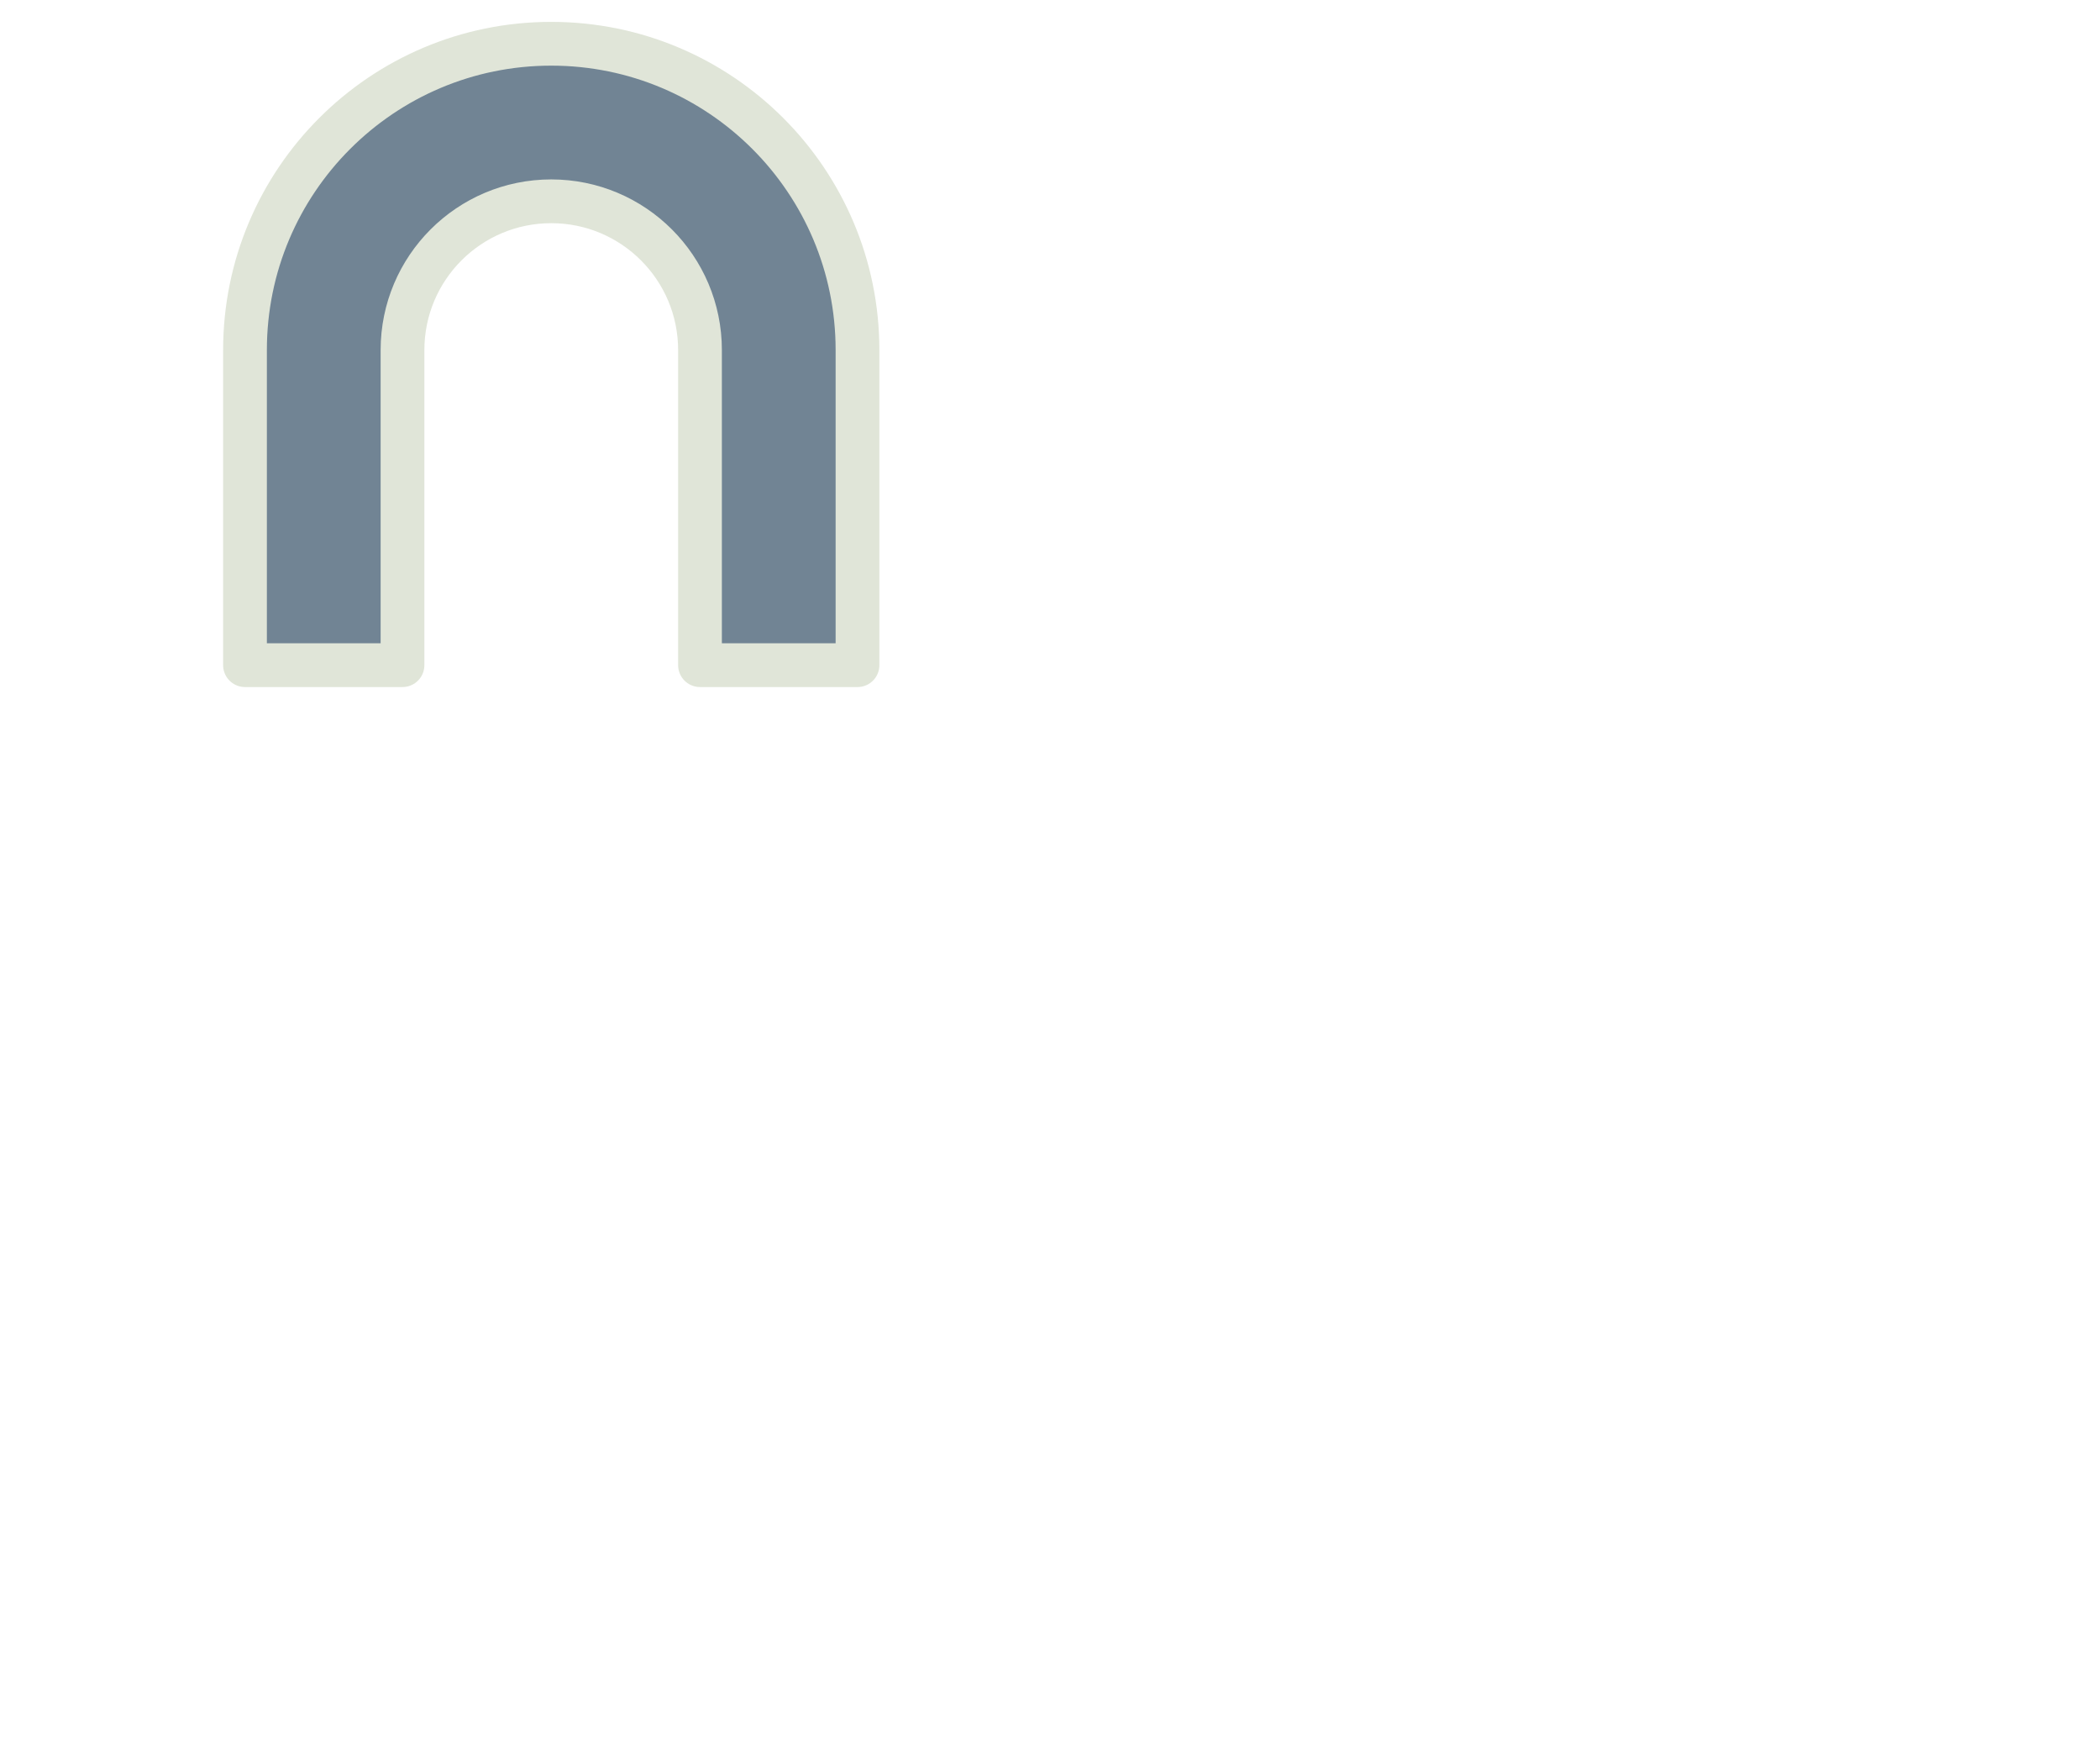
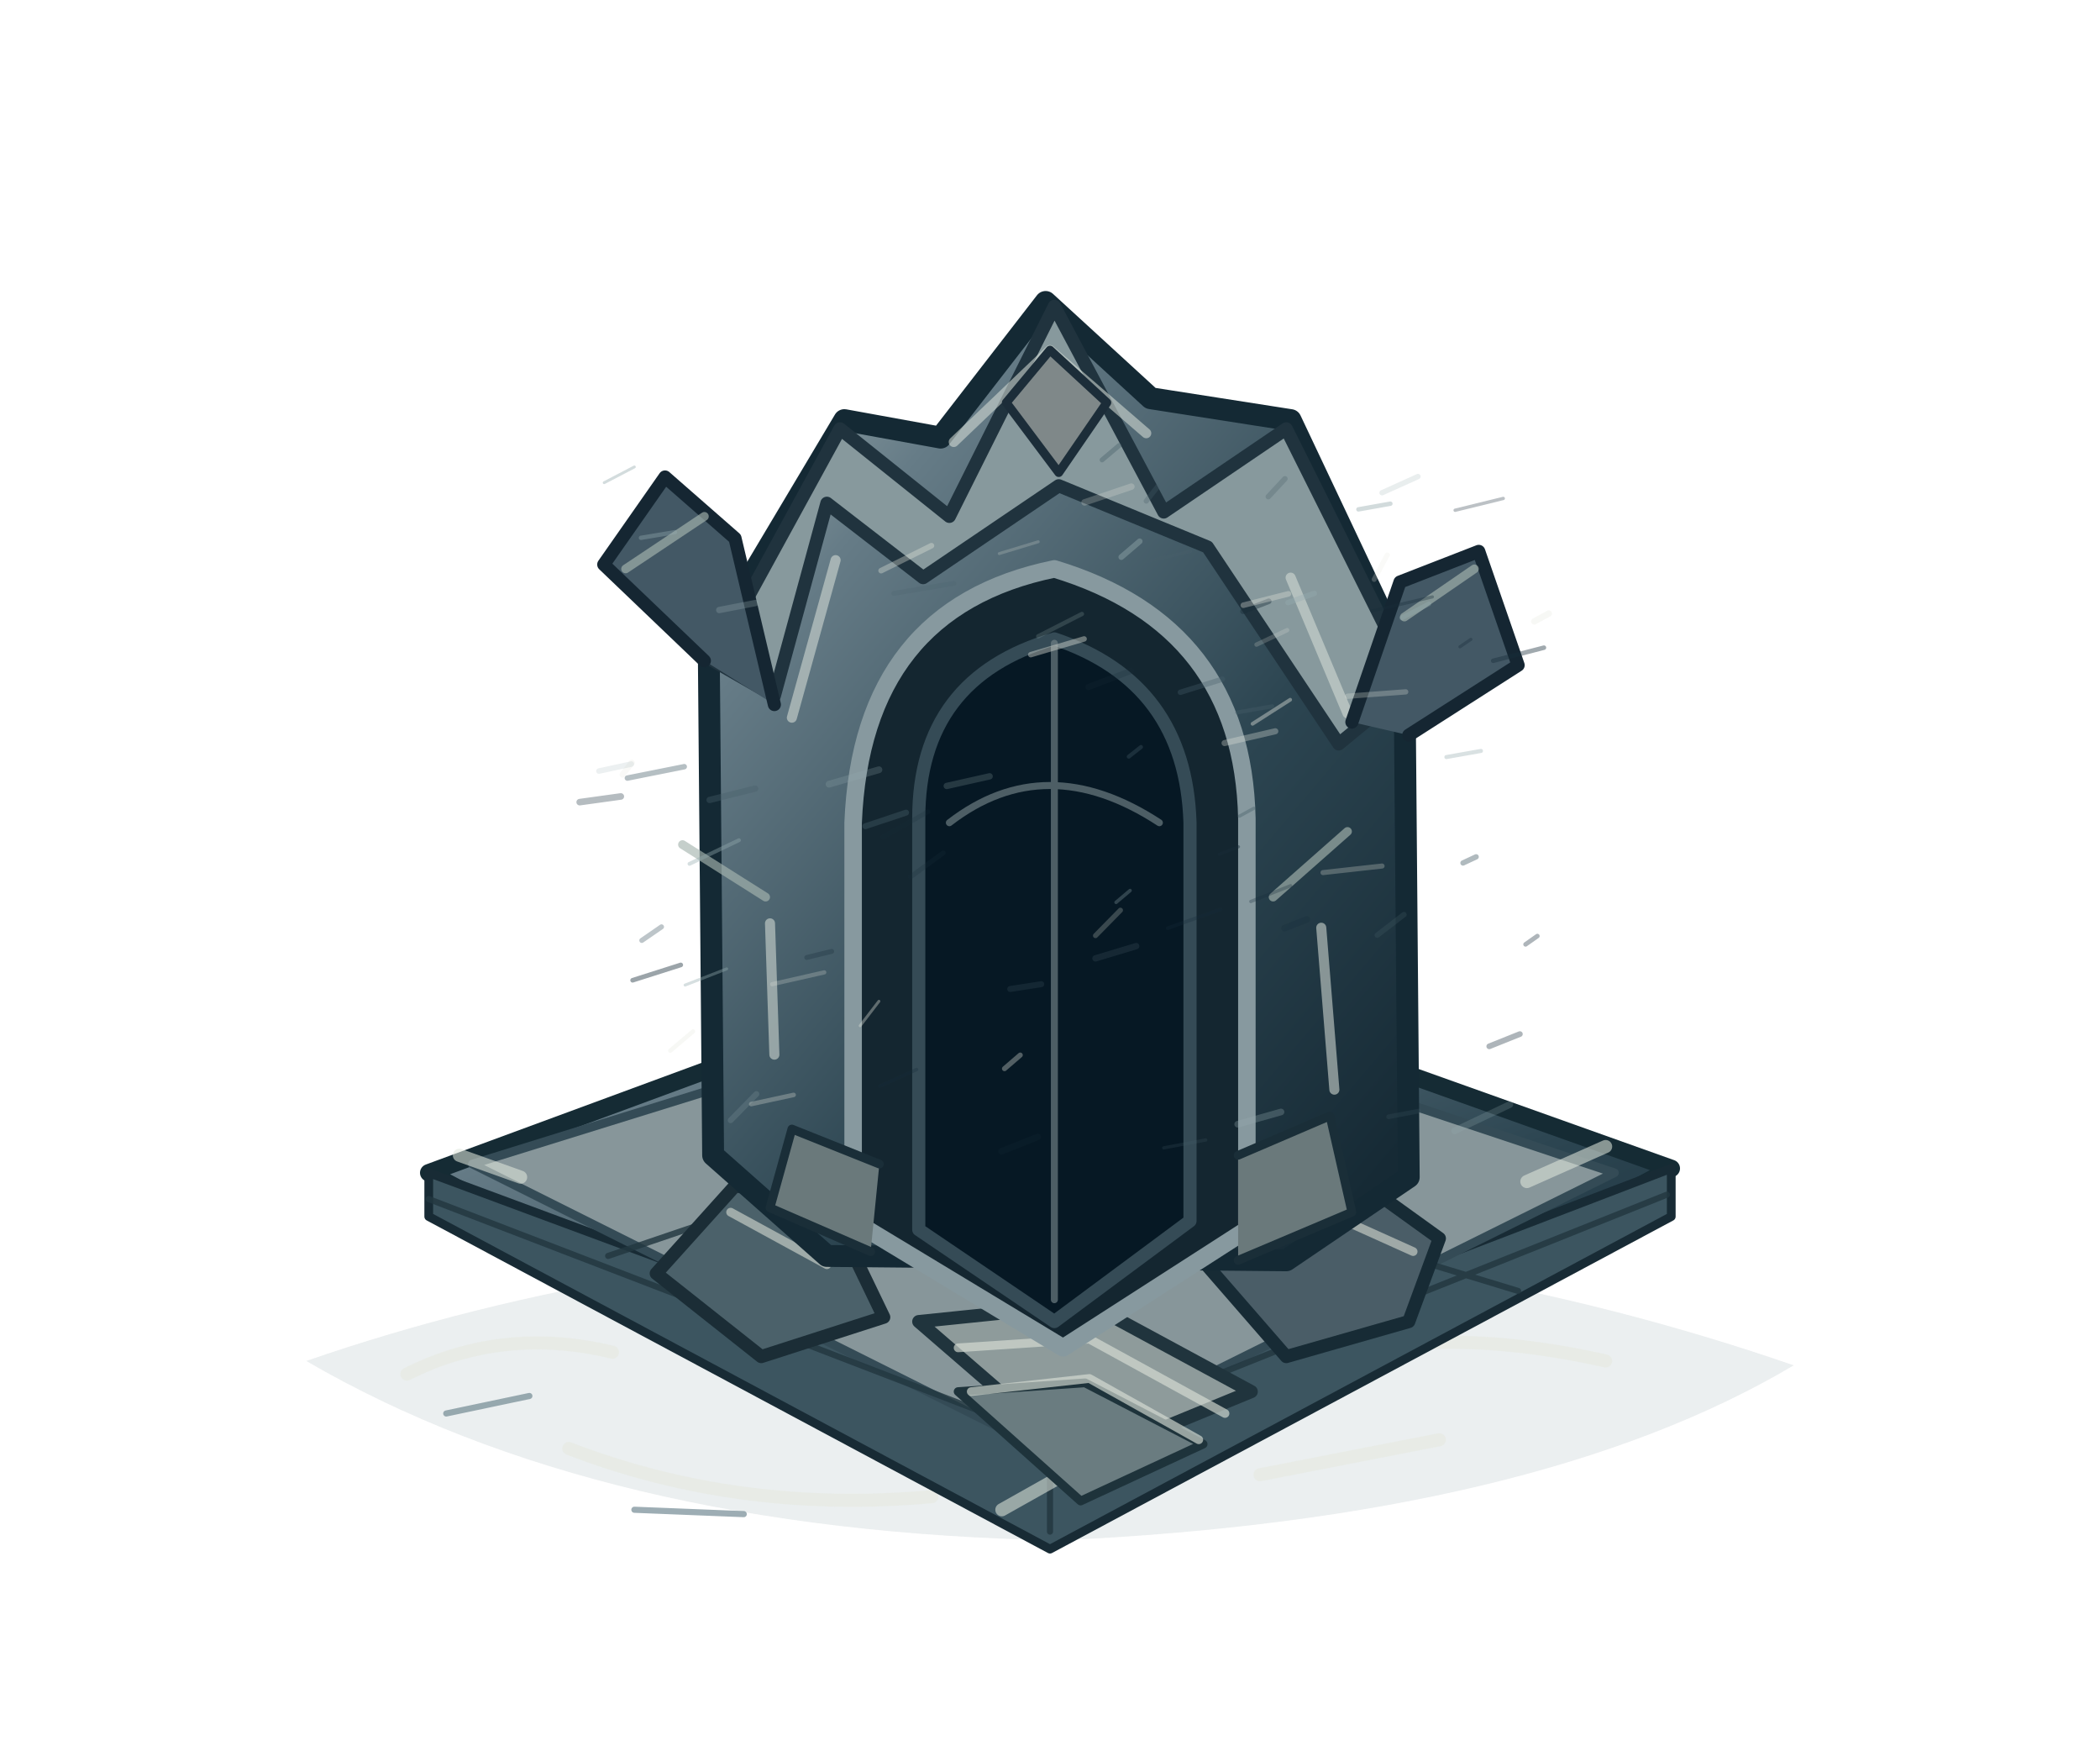
- <svg xmlns="http://www.w3.org/2000/svg" viewBox="0 0 240 200">
-   <path d="M28 76V40a35 35 0 0 1 70 0v36h-18V40a17 17 0 0 0-34 0v36Z" fill="#718494" stroke="#e0e5d8" stroke-width="5" stroke-linejoin="round" stroke-linecap="round" />
+ <svg xmlns="http://www.w3.org/2000/svg" viewBox="0 0 480 400">
+   <defs>
+     <linearGradient id="slate" x1="0" y1="0" x2=".85" y2="1">
+       <stop stop-color="#a6b4b4" />
+       <stop offset=".24" stop-color="#667c87" />
+       <stop offset=".65" stop-color="#2c4551" />
+       <stop offset="1" stop-color="#162a35" />
+     </linearGradient>
+     <linearGradient id="snow" x1=".08" y1="0" x2=".85" y2="1">
+       <stop stop-color="#f1ede0" />
+       <stop offset=".46" stop-color="#cbd7d6" />
+       <stop offset="1" stop-color="#718e9c" />
+     </linearGradient>
+     <linearGradient id="wood" x1="0" y1="0" x2="1" y2=".8">
+       <stop stop-color="#a29b88" />
+       <stop offset=".21" stop-color="#756c62" />
+       <stop offset=".58" stop-color="#3c4447" />
+       <stop offset="1" stop-color="#1b2932" />
+     </linearGradient>
+     <linearGradient id="roof" x1=".18" y1="0" x2=".8" y2="1">
+       <stop stop-color="#96a5a9" />
+       <stop offset=".25" stop-color="#61727c" />
+       <stop offset=".54" stop-color="#394a54" />
+       <stop offset="1" stop-color="#172933" />
+     </linearGradient>
+     <linearGradient id="iron" x1="0" y1="0" x2=".86" y2="1">
+       <stop stop-color="#758992" />
+       <stop offset=".31" stop-color="#30454e" />
+       <stop offset=".69" stop-color="#1a2933" />
+       <stop offset="1" stop-color="#081820" />
+     </linearGradient>
+     <linearGradient id="bone" x1="0" y1="0" x2="1" y2="1">
+       <stop stop-color="#c4c2ae" />
+       <stop offset="1" stop-color="#4e6067" />
+     </linearGradient>
+     <radialGradient id="warm" cx=".47" cy=".52" r=".55">
+       <stop stop-color="#dd985b" stop-opacity=".67" />
+       <stop offset=".5" stop-color="#aa6b41" stop-opacity=".31" />
+       <stop offset="1" stop-color="#aa6b41" stop-opacity="0" />
+     </radialGradient>
+     <clipPath id="roofLeft">
+       <path d="M121 194L237 126 246 200 146 239Z" />
+     </clipPath>
+     <clipPath id="roofRight">
+       <path d="M237 126L361 195 337 240 246 200Z" />
+     </clipPath>
+   </defs>
+   <g stroke-linecap="round" stroke-linejoin="round">
+     <g opacity=".95">
+       <path d="M70 311Q145 285 240 283Q329 284 410 312Q351 347 242 352Q137 350 70 311Z" fill="#7b9198" opacity=".16" />
+       <path d="M93 314q22-11 47-5m158 3q29-10 69-1m-237 20q39 15 83 11m75-5 41-8" fill="none" stroke="#e5e9e1" stroke-width="3" stroke-linejoin="round" stroke-linecap="round" opacity=".65" />
+       <path d="M102 323l19-4m177-4-17 6m-136 24 25 1" fill="none" stroke="#637d87" stroke-width="1.4" stroke-linejoin="round" stroke-linecap="round" opacity=".66" />
+     </g>
+     <g>
+       <path d="M98 268L239 216 382 267 241 344Z" fill="url(#slate)" stroke="#152b34" stroke-width="4" stroke-linejoin="round" stroke-linecap="round" />
+       <path d="M98 268L241 321 382 267 382 278 240 354 98 278Z" fill="#3c5560" stroke="#182b35" stroke-width="2" stroke-linejoin="round" stroke-linecap="round" />
+       <path d="M108 266L240 225 369 268 240 332Z" fill="#87969a" stroke="#344b56" stroke-width="2" stroke-linejoin="round" stroke-linecap="round" />
+       <path d="M98 274L241 329 381 273M240 332v18M139 287l56-19m106 13 46 14m-108-43 1 73" fill="none" stroke="#223740" stroke-width="1.4" stroke-linejoin="round" stroke-linecap="round" opacity=".82" />
+       <path d="M105 264l14 5m248-7-18 8m-104 66-16 9" fill="none" stroke="#e0e6dc" stroke-width="3" stroke-linejoin="round" stroke-linecap="round" opacity=".57" />
+     </g>
+     <g>
+       <path d="M210 302l39-4 37 20-39 16Z" fill="#8e9b9b" stroke="#20343d" stroke-width="3" stroke-linejoin="round" stroke-linecap="round" />
+       <path d="M219 318l29-2 27 14-28 13Z" fill="#6a7c80" stroke="#1e333b" stroke-width="2" stroke-linejoin="round" stroke-linecap="round" />
+       <path d="M222 318l27-3 25 14m-55-21 30-2 31 17" fill="none" stroke="#d8dfd6" stroke-width="2" stroke-linejoin="round" stroke-linecap="round" opacity=".65" />
+     </g>
+     <g>
+       <path d="M168 271l-18 20 24 19 28-9-13-27Z" fill="#4b616a" stroke="#1b2d36" stroke-width="3" stroke-linejoin="round" stroke-linecap="round" />
+       <path d="M304 265l25 18-7 19-28 8-20-23Z" fill="#4a5d67" stroke="#172b35" stroke-width="3" stroke-linejoin="round" stroke-linecap="round" />
+       <path d="M167 277l22 12m114-12 20 9" fill="none" stroke="#e1e5da" stroke-width="2" stroke-linejoin="round" stroke-linecap="round" opacity=".56" />
+     </g>
+     <g>
+       <path d="M163 264L162 148 193 96 215 100 239 69 263 91 295 96 321 151 322 269 294 288 189 287Z" fill="url(#slate)" stroke="#142934" stroke-width="5" stroke-linejoin="round" stroke-linecap="round" />
+       <path d="M163 151l29-53 25 20 24-48 25 47 28-19 29 58-17 14-30-45-34-14-31 21-22-17-12 44Z" fill="#87999d" stroke="#20333e" stroke-width="3" stroke-linejoin="round" stroke-linecap="round" />
+       <path d="M195 279V188Q197 139 241 130Q284 143 285 187v94l-42 27Z" fill="#142630" stroke="#87999f" stroke-width="4" stroke-linejoin="round" stroke-linecap="round" />
+       <path d="M210 281v-94q0-32 31-41 30 10 31 42v91l-31 23Z" fill="#061824" stroke="#354b56" stroke-width="3" stroke-linejoin="round" stroke-linecap="round" />
+       <path d="M241 147v150M217 188q22-17 48 0" fill="none" stroke="#75858a" stroke-width="1.6" stroke-linejoin="round" stroke-linecap="round" opacity=".64" />
+       <path d="M181 164l10-36m104 4 13 31m-90-62 22-21 22 19M177 241l-1-30m126 1 3 37" fill="none" stroke="#d6ded6" stroke-width="2.3" stroke-linejoin="round" stroke-linecap="round" opacity=".57" />
+       <path d="M161 151l-23-22 14-20 16 14 9 38m145 7 25-16-9-26-18 7-11 32" fill="#435865" stroke="#152632" stroke-width="3" stroke-linejoin="round" stroke-linecap="round" />
+       <path d="M143 130l18-12m176 12-16 11m-165 52 19 12m133-15-17 15" fill="none" stroke="#a6b5af" stroke-width="2" stroke-linejoin="round" stroke-linecap="round" opacity=".65" />
+       <path d="M230 92l10-12 13 12-11 16Z" fill="#7f8889" stroke="#1c2d39" stroke-width="2" stroke-linejoin="round" stroke-linecap="round" />
+       <path d="M199 286l-23-10 5-18 20 8m82-2 21-9 5 22-26 11" fill="#6a797b" stroke="#1a2e38" stroke-width="2" stroke-linejoin="round" stroke-linecap="round" />
+       <g pointer-events="none">
+         <path d="M279.9 169.8l11.6 -2.7" fill="none" stroke="#e6e8de" stroke-width="1.39" stroke-linejoin="round" stroke-linecap="round" opacity="0.32" />
+         <path d="M284.1 139.7l5.9 -2.3" fill="none" stroke="#172b38" stroke-width="1.27" stroke-linejoin="round" stroke-linecap="round" opacity="0.40" />
+         <path d="M255.1 206.2l3.2 -2.7" fill="none" stroke="#96acaf" stroke-width="0.79" stroke-linejoin="round" stroke-linecap="round" opacity="0.29" />
+         <path d="M261.8 128.4l10.3 -2.4" fill="none" stroke="#475e69" stroke-width="0.72" stroke-linejoin="round" stroke-linecap="round" opacity="0.44" />
+         <path d="M176.5 224.9l11.9 -2.7" fill="none" stroke="#e6e8de" stroke-width="0.96" stroke-linejoin="round" stroke-linecap="round" opacity="0.24" />
+         <path d="M348.7 215.8l2.7 -1.9" fill="none" stroke="#172b38" stroke-width="1.04" stroke-linejoin="round" stroke-linecap="round" opacity="0.35" />
+         <path d="M156.6 225.1l9.5 -3.7" fill="none" stroke="#96acaf" stroke-width="0.67" stroke-linejoin="round" stroke-linecap="round" opacity="0.39" />
+         <path d="M283.3 186.5l3.3 -1.8" fill="none" stroke="#475e69" stroke-width="0.74" stroke-linejoin="round" stroke-linecap="round" opacity="0.40" />
+         <path d="M284.2 138.3l10.3 -2.6" fill="none" stroke="#e6e8de" stroke-width="1.28" stroke-linejoin="round" stroke-linecap="round" opacity="0.33" />
+         <path d="M278.7 195.2l4.4 -1.7" fill="none" stroke="#172b38" stroke-width="0.69" stroke-linejoin="round" stroke-linecap="round" opacity="0.42" />
+         <path d="M282.9 256.9l9.9 -2.8" fill="none" stroke="#96acaf" stroke-width="1.52" stroke-linejoin="round" stroke-linecap="round" opacity="0.30" />
+         <path d="M251.9 105.1l3.9 -3.3" fill="none" stroke="#475e69" stroke-width="1.11" stroke-linejoin="round" stroke-linecap="round" opacity="0.40" />
+         <path d="M142.3 177.0l2.1 -2.7" fill="none" stroke="#e6e8de" stroke-width="1.38" stroke-linejoin="round" stroke-linecap="round" opacity="0.25" />
+         <path d="M313.6 139.6l13.8 -3.2" fill="none" stroke="#172b38" stroke-width="0.72" stroke-linejoin="round" stroke-linecap="round" opacity="0.34" />
+         <path d="M330.6 173.0l7.9 -1.4" fill="none" stroke="#96acaf" stroke-width="0.93" stroke-linejoin="round" stroke-linecap="round" opacity="0.36" />
+         <path d="M162.2 182.8l10.4 -2.6" fill="none" stroke="#475e69" stroke-width="1.44" stroke-linejoin="round" stroke-linecap="round" opacity="0.38" />
+         <path d="M250.4 213.8l5.7 -5.8" fill="none" stroke="#e6e8de" stroke-width="1.16" stroke-linejoin="round" stroke-linecap="round" opacity="0.23" />
+         <path d="M144.6 224.0l11.0 -3.5" fill="none" stroke="#172b38" stroke-width="1.06" stroke-linejoin="round" stroke-linecap="round" opacity="0.43" />
+         <path d="M256.3 127.3l4.2 -3.6" fill="none" stroke="#96acaf" stroke-width="1.31" stroke-linejoin="round" stroke-linecap="round" opacity="0.42" />
+         <path d="M197.8 188.8l9.3 -3.1" fill="none" stroke="#475e69" stroke-width="1.36" stroke-linejoin="round" stroke-linecap="round" opacity="0.38" />
+         <path d="M286.3 165.4l8.6 -5.5" fill="none" stroke="#e6e8de" stroke-width="0.85" stroke-linejoin="round" stroke-linecap="round" opacity="0.41" />
+         <path d="M201.1 248.2l8.4 -3.8" fill="none" stroke="#172b38" stroke-width="0.80" stroke-linejoin="round" stroke-linecap="round" opacity="0.28" />
+         <path d="M315.9 112.6l8.2 -3.7" fill="none" stroke="#96acaf" stroke-width="1.22" stroke-linejoin="round" stroke-linecap="round" opacity="0.21" />
+         <path d="M266.0 262.3l9.6 -1.8" fill="none" stroke="#475e69" stroke-width="0.74" stroke-linejoin="round" stroke-linecap="round" opacity="0.20" />
+         <path d="M196.6 234.4l4.3 -5.6" fill="none" stroke="#e6e8de" stroke-width="0.65" stroke-linejoin="round" stroke-linecap="round" opacity="0.36" />
+         <path d="M201.8 191.3l10.3 -5.8" fill="none" stroke="#172b38" stroke-width="1.09" stroke-linejoin="round" stroke-linecap="round" opacity="0.18" />
+         <path d="M237.3 145.4l10.0 -5.1" fill="none" stroke="#96acaf" stroke-width="0.98" stroke-linejoin="round" stroke-linecap="round" opacity="0.22" />
+         <path d="M314.8 213.7l6.1 -4.7" fill="none" stroke="#475e69" stroke-width="1.23" stroke-linejoin="round" stroke-linecap="round" opacity="0.25" />
+         <path d="M201.4 130.4l11.5 -5.7" fill="none" stroke="#e6e8de" stroke-width="1.28" stroke-linejoin="round" stroke-linecap="round" opacity="0.35" />
+         <path d="M248.8 157.0l9.7 -3.7" fill="none" stroke="#172b38" stroke-width="1.40" stroke-linejoin="round" stroke-linecap="round" opacity="0.22" />
+         <path d="M167.0 256.0l5.9 -6.0" fill="none" stroke="#96acaf" stroke-width="1.32" stroke-linejoin="round" stroke-linecap="round" opacity="0.20" />
+         <path d="M334.4 197.2l3.0 -1.4" fill="none" stroke="#475e69" stroke-width="1.22" stroke-linejoin="round" stroke-linecap="round" opacity="0.43" />
+         <path d="M153.2 240.1l5.2 -4.4" fill="none" stroke="#e6e8de" stroke-width="0.98" stroke-linejoin="round" stroke-linecap="round" opacity="0.31" />
+         <path d="M285.9 206.0l9.1 -3.6" fill="none" stroke="#172b38" stroke-width="0.76" stroke-linejoin="round" stroke-linecap="round" opacity="0.28" />
+         <path d="M310.5 116.4l7.3 -1.3" fill="none" stroke="#96acaf" stroke-width="1.01" stroke-linejoin="round" stroke-linecap="round" opacity="0.43" />
+         <path d="M262.0 114.5l2.6 -3.3" fill="none" stroke="#475e69" stroke-width="1.19" stroke-linejoin="round" stroke-linecap="round" opacity="0.30" />
+         <path d="M228.4 126.5l8.9 -2.7" fill="none" stroke="#e6e8de" stroke-width="0.68" stroke-linejoin="round" stroke-linecap="round" opacity="0.21" />
+         <path d="M340.4 239.1l7.0 -2.8" fill="none" stroke="#172b38" stroke-width="1.30" stroke-linejoin="round" stroke-linecap="round" opacity="0.35" />
+         <path d="M146.5 122.9l7.8 -1.3" fill="none" stroke="#96acaf" stroke-width="0.98" stroke-linejoin="round" stroke-linecap="round" opacity="0.37" />
+         <path d="M230.9 226.0l7.1 -1.1" fill="none" stroke="#475e69" stroke-width="1.37" stroke-linejoin="round" stroke-linecap="round" opacity="0.21" />
+         <path d="M314.1 132.4l3.0 -5.6" fill="none" stroke="#e6e8de" stroke-width="1.14" stroke-linejoin="round" stroke-linecap="round" opacity="0.22" />
+         <path d="M228.9 263.1l8.3 -3.3" fill="none" stroke="#172b38" stroke-width="1.51" stroke-linejoin="round" stroke-linecap="round" opacity="0.18" />
+         <path d="M294.4 137.7l6.0 -2.1" fill="none" stroke="#96acaf" stroke-width="1.24" stroke-linejoin="round" stroke-linecap="round" opacity="0.37" />
+         <path d="M282.8 162.8l8.0 -1.4" fill="none" stroke="#475e69" stroke-width="0.92" stroke-linejoin="round" stroke-linecap="round" opacity="0.35" />
+         <path d="M287.2 147.3l7.0 -3.3" fill="none" stroke="#e6e8de" stroke-width="0.99" stroke-linejoin="round" stroke-linecap="round" opacity="0.20" />
+         <path d="M266.9 212.1l12.1 -4.3" fill="none" stroke="#172b38" stroke-width="0.82" stroke-linejoin="round" stroke-linecap="round" opacity="0.28" />
+         <path d="M216.4 179.6l9.8 -2.2" fill="none" stroke="#96acaf" stroke-width="1.45" stroke-linejoin="round" stroke-linecap="round" opacity="0.22" />
+         <path d="M204.3 135.6l13.7 -2.3" fill="none" stroke="#475e69" stroke-width="1.14" stroke-linejoin="round" stroke-linecap="round" opacity="0.20" />
+         <path d="M308.0 159.1l13.3 -1.0" fill="none" stroke="#e6e8de" stroke-width="1.21" stroke-linejoin="round" stroke-linecap="round" opacity="0.27" />
+         <path d="M341.3 151.0l11.6 -3.0" fill="none" stroke="#172b38" stroke-width="1.03" stroke-linejoin="round" stroke-linecap="round" opacity="0.41" />
+         <path d="M332.5 258.4l12.6 -6.0" fill="none" stroke="#96acaf" stroke-width="1.54" stroke-linejoin="round" stroke-linecap="round" opacity="0.23" />
+         <path d="M146.7 214.9l4.5 -3.1" fill="none" stroke="#475e69" stroke-width="1.15" stroke-linejoin="round" stroke-linecap="round" opacity="0.36" />
+         <path d="M247.9 114.8l10.7 -3.6" fill="none" stroke="#e6e8de" stroke-width="1.48" stroke-linejoin="round" stroke-linecap="round" opacity="0.24" />
+         <path d="M208.1 200.4l7.5 -5.5" fill="none" stroke="#172b38" stroke-width="1.12" stroke-linejoin="round" stroke-linecap="round" opacity="0.23" />
+         <path d="M189.5 179.2l11.4 -3.3" fill="none" stroke="#96acaf" stroke-width="1.55" stroke-linejoin="round" stroke-linecap="round" opacity="0.23" />
+         <path d="M269.8 158.2l9.6 -3.0" fill="none" stroke="#475e69" stroke-width="1.22" stroke-linejoin="round" stroke-linecap="round" opacity="0.34" />
+         <path d="M229.6 244.2l3.6 -3.1" fill="none" stroke="#e6e8de" stroke-width="1.16" stroke-linejoin="round" stroke-linecap="round" opacity="0.34" />
+         <path d="M132.5 183.3l9.4 -1.3" fill="none" stroke="#172b38" stroke-width="1.50" stroke-linejoin="round" stroke-linecap="round" opacity="0.32" />
+         <path d="M164.4 139.4l8.3 -1.6" fill="none" stroke="#96acaf" stroke-width="1.45" stroke-linejoin="round" stroke-linecap="round" opacity="0.29" />
+         <path d="M289.9 113.5l3.8 -4.1" fill="none" stroke="#475e69" stroke-width="1.24" stroke-linejoin="round" stroke-linecap="round" opacity="0.29" />
+         <path d="M302.4 199.4l13.5 -1.5" fill="none" stroke="#e6e8de" stroke-width="1.16" stroke-linejoin="round" stroke-linecap="round" opacity="0.26" />
+         <path d="M333.7 147.8l2.5 -1.7" fill="none" stroke="#172b38" stroke-width="0.72" stroke-linejoin="round" stroke-linecap="round" opacity="0.35" />
+         <path d="M320.4 141.2l6.2 -3.2" fill="none" stroke="#96acaf" stroke-width="1.06" stroke-linejoin="round" stroke-linecap="round" opacity="0.35" />
+         <path d="M250.4 219.0l9.3 -2.8" fill="none" stroke="#475e69" stroke-width="1.45" stroke-linejoin="round" stroke-linecap="round" opacity="0.24" />
+         <path d="M350.7 142.0l3.3 -1.8" fill="none" stroke="#e6e8de" stroke-width="1.46" stroke-linejoin="round" stroke-linecap="round" opacity="0.31" />
+         <path d="M332.6 116.6l11.0 -2.7" fill="none" stroke="#172b38" stroke-width="0.76" stroke-linejoin="round" stroke-linecap="round" opacity="0.29" />
+         <path d="M157.6 197.4l11.3 -5.4" fill="none" stroke="#96acaf" stroke-width="0.88" stroke-linejoin="round" stroke-linecap="round" opacity="0.39" />
+         <path d="M317.4 255.2l6.9 -1.3" fill="none" stroke="#475e69" stroke-width="1.06" stroke-linejoin="round" stroke-linecap="round" opacity="0.20" />
+         <path d="M235.6 149.6l12.2 -3.6" fill="none" stroke="#e6e8de" stroke-width="1.24" stroke-linejoin="round" stroke-linecap="round" opacity="0.41" />
+         <path d="M184.4 218.8l5.7 -1.4" fill="none" stroke="#172b38" stroke-width="1.12" stroke-linejoin="round" stroke-linecap="round" opacity="0.30" />
+         <path d="M136.9 176.2l7.4 -1.6" fill="none" stroke="#96acaf" stroke-width="1.26" stroke-linejoin="round" stroke-linecap="round" opacity="0.18" />
+         <path d="M258.0 172.9l2.8 -2.2" fill="none" stroke="#475e69" stroke-width="0.91" stroke-linejoin="round" stroke-linecap="round" opacity="0.33" />
+         <path d="M171.7 252.3l9.7 -2.1" fill="none" stroke="#e6e8de" stroke-width="1.03" stroke-linejoin="round" stroke-linecap="round" opacity="0.29" />
+         <path d="M293.6 212.1l5.1 -2.0" fill="none" stroke="#172b38" stroke-width="1.52" stroke-linejoin="round" stroke-linecap="round" opacity="0.28" />
+         <path d="M138.1 110.3l6.9 -3.6" fill="none" stroke="#96acaf" stroke-width="0.65" stroke-linejoin="round" stroke-linecap="round" opacity="0.42" />
+         <path d="M143.4 177.8l13.0 -2.6" fill="none" stroke="#475e69" stroke-width="1.24" stroke-linejoin="round" stroke-linecap="round" opacity="0.40" />
+       </g>
+     </g>
+   </g>
</svg>
